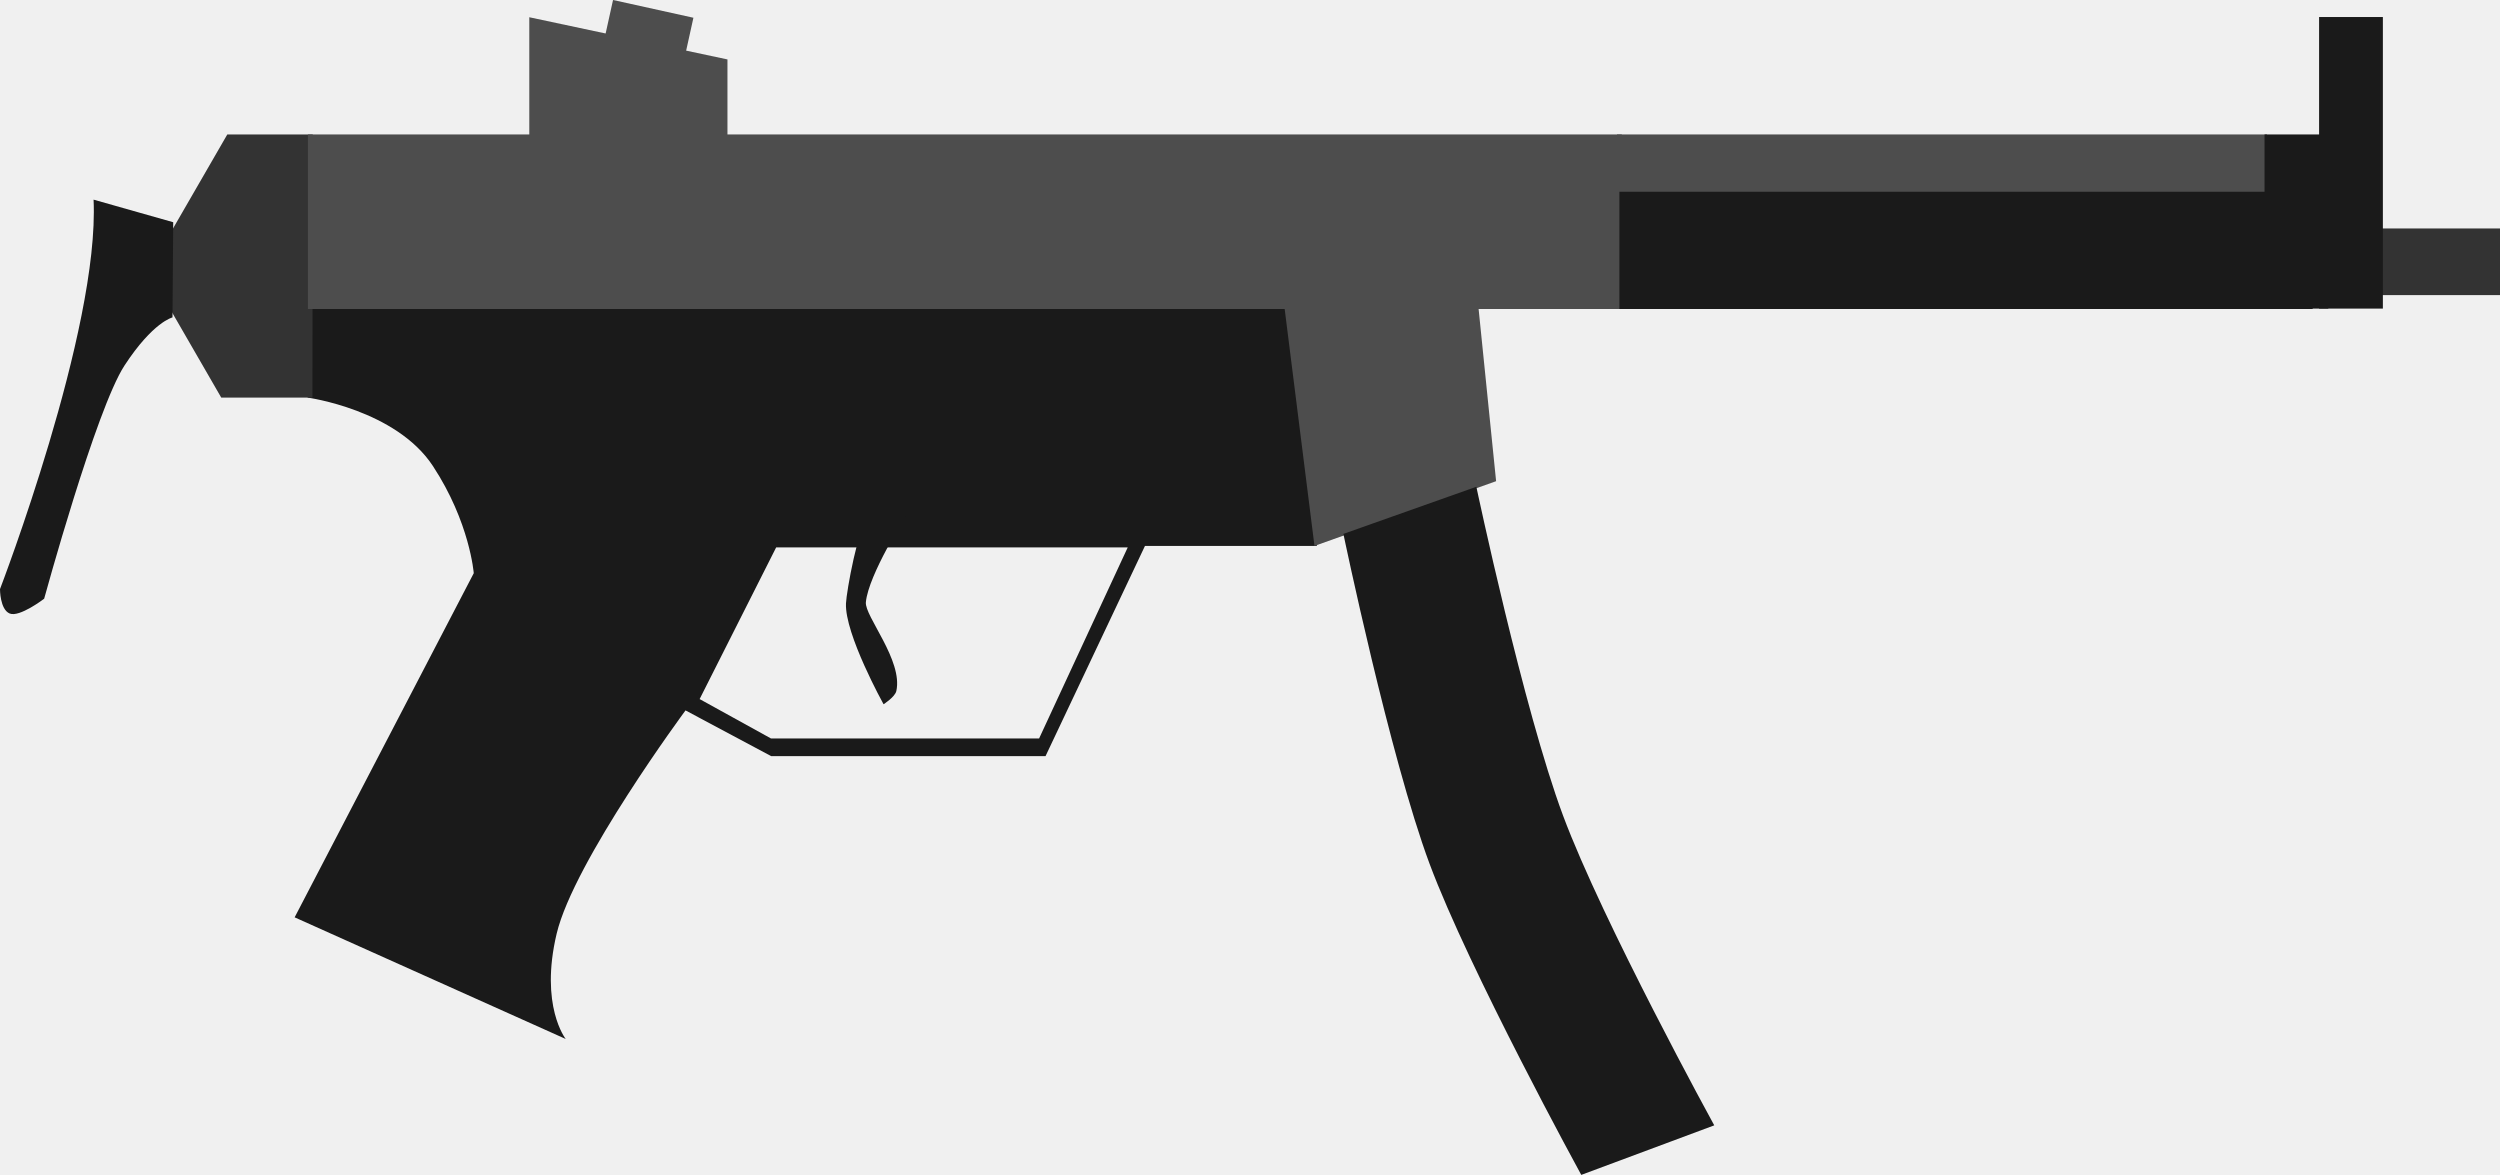
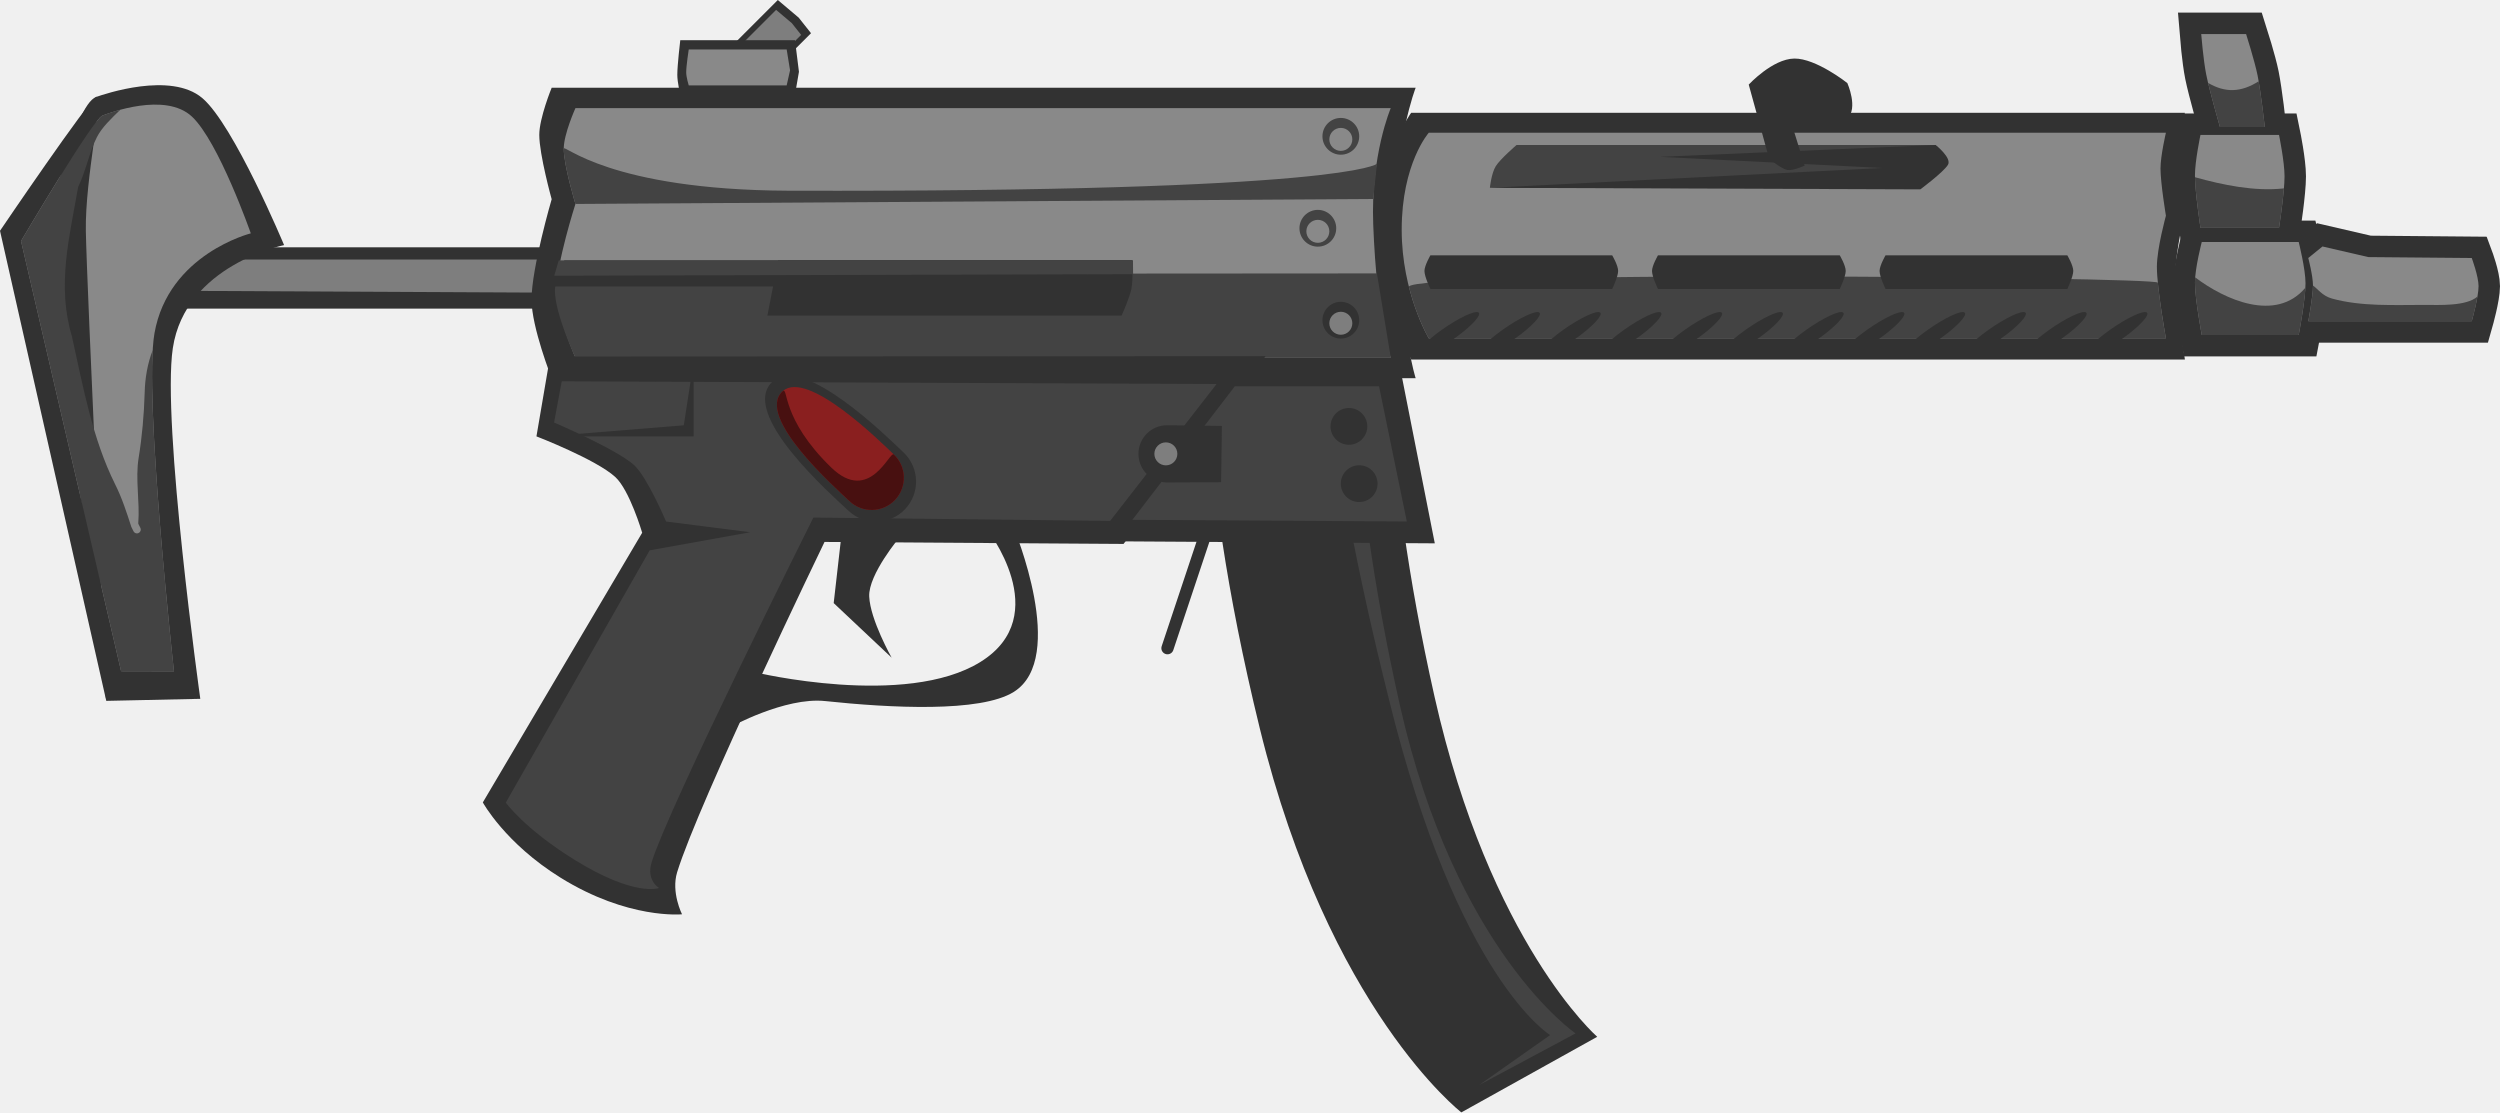
- <svg xmlns="http://www.w3.org/2000/svg" width="50mm" height="23.498mm" viewBox="0 0 50 23.498" version="1.1" id="svg5">
-   <defs id="defs2" />
-   <g id="layer1" transform="matrix(0.6231685,0,0,0.6231685,-52.99859,-73.87277)">
-     <path id="path891" style="fill:#1a1a1a;fill-opacity:1;stroke:none;stroke-width:1px;stroke-linecap:butt;stroke-linejoin:miter;stroke-opacity:1" d="m 358.752,484.881 v 11.389 c 0,0 10.708,1.462 15.197,8.297 4.489,6.835 4.955,13.002 4.955,13.002 l -21.727,41.744 32.883,14.756 c 0,0 -3.182,-4.013 -1.1,-12.775 2.083,-8.762 15.631,-27.082 15.631,-27.082 l 10.389,5.545 h 33.281 l 12.059,-25.492 h 20.855 l -3.695,-29.383 z m 56.836,29.555 h 42.645 l -10.752,23.18 h -32.521 l -8.658,-4.779 z" transform="scale(0.2645833)" />
-     <path style="fill:#1a1a1a;stroke:none;stroke-width:0.265px;stroke-linecap:butt;stroke-linejoin:miter;stroke-opacity:1" d="m 114.122,135.103 c 0,0 -0.621,-0.857 -1.171,-0.124 -0.37,0.493 -0.734,2.533 -0.753,2.927 -0.047,0.981 1.206,3.24 1.206,3.24 0,0 0.368,-0.233 0.41,-0.425 0.218,-0.98 -1.019,-2.402 -0.978,-2.848 0.082,-0.886 1.286,-2.77 1.286,-2.77 z" id="path2192" />
-     <path style="fill:#333333;stroke:none;stroke-width:0.265px;stroke-linecap:butt;stroke-linejoin:miter;stroke-opacity:1" d="m 95.074,131.305 h -2.926 l -1.675,-2.901 v -2.308 l 1.869,-3.237 h 2.742 z" id="path3107" />
-     <rect style="fill:#4d4d4d;fill-opacity:1;stroke:none;stroke-width:0.065;stroke-linecap:square" id="rect3447" width="42.167" height="5.602" x="94.93" y="122.859" />
-     <path style="fill:#4d4d4d;fill-opacity:1;stroke:none;stroke-width:0.265px;stroke-linecap:butt;stroke-linejoin:miter;stroke-opacity:1" d="m 126.256,128.291 0.978,7.774 5.829,-2.078 -0.579,-5.699 z" id="path3598" />
-     <path id="rect4799" style="fill:#1a1a1a;stroke-width:0.065;stroke-linecap:square" d="m 128.161,135.679 4.268,-1.513 c 0,0 1.509,7.136 2.782,10.552 1.272,3.416 4.853,9.943 4.853,9.943 l -4.268,1.59 c 0,0 -3.598,-6.573 -4.87,-9.989 -1.272,-3.416 -2.764,-10.583 -2.764,-10.583 z" />
-     <rect style="fill:#1a1a1a;fill-opacity:1;stroke:none;stroke-width:0.084;stroke-linecap:square" id="rect5265" width="22.25" height="4.014" x="137.02" y="124.447" />
-     <rect style="fill:#4d4d4d;fill-opacity:1;stroke:none;stroke-width:0.057;stroke-linecap:square" id="rect5369" width="20.86" height="1.839" x="136.943" y="122.859" />
-     <rect style="fill:#333333;fill-opacity:1;stroke:none;stroke-width:0.065;stroke-linecap:square" id="rect5936" width="6.355" height="2.139" x="158.927" y="125.876" />
-     <rect style="fill:#1a1a1a;fill-opacity:1;stroke:none;stroke-width:0.065;stroke-linecap:square" id="rect5535" width="2.047" height="5.589" x="157.725" y="122.859" />
-     <rect style="fill:#1a1a1a;fill-opacity:1;stroke:none;stroke-width:0.084;stroke-linecap:square" id="rect5535-3" width="2.047" height="9.358" x="159.476" y="119.09" />
-     <path id="rect6184" style="fill:#4d4d4d;stroke-width:0.06;stroke-linecap:square" d="m 102.034,119.097 6.36,1.354 v 3.082 h -6.36 z" />
-     <rect style="fill:#4d4d4d;fill-opacity:1;stroke:none;stroke-width:0.065;stroke-linecap:square" id="rect6285" width="2.642" height="3.148" x="127.826" y="93.165" transform="rotate(12.45634)" />
-     <path style="fill:#1a1a1a;fill-opacity:1;stroke:none;stroke-width:0.265px;stroke-linecap:butt;stroke-linejoin:miter;stroke-opacity:1" d="m 88.05,124.951 2.556,0.725 -0.023,3.055 c 0,0 -0.624,0.141 -1.54,1.543 -0.916,1.402 -2.579,7.485 -2.579,7.485 0,0 -0.791,0.606 -1.106,0.475 -0.315,-0.131 -0.311,-0.784 -0.311,-0.784 0,0 3.201,-8.329 3.003,-12.5 z" id="path6400" />
+ <svg xmlns="http://www.w3.org/2000/svg" version="1.1" width="168.95" height="75.175" viewBox="0 0 168.95 75.175" id="svg90">
+   <defs id="defs90" />
+   <g transform="matrix(0.4137467,0,0,0.4137467,-17.03339,-52.82865)" id="g90">
+     <g data-paper-data="{&quot;isPaintingLayer&quot;:true}" fill-rule="nonzero" stroke-linejoin="miter" stroke-miterlimit="10" stroke-dasharray="none" stroke-dashoffset="0" style="mix-blend-mode:normal" id="g89">
+       <g stroke="#323232" stroke-width="0" stroke-linecap="butt" id="g7">
+         <g id="g2">
+           <path d="m 50.85,178.092 v -10.015 H 183.713 v 10.015 z" fill="#323232" id="path1" />
+           <path d="m 50.85,175.087 v -5.007 h 132.863 v 5.675 z" fill="#7e7e7e" id="path2" />
+         </g>
+         <g id="g6">
+           <path d="M 58.528,242.161 41.169,165.381 c 0,0 14.561,-21.466 15.732,-21.872 1.288,-0.446 12.129,-4.172 17.294,0.181 5.165,4.353 13.376,24.028 13.376,24.028 0,0 -16.131,3.23 -18.174,16.831 -1.828,12.167 4.487,57.279 4.487,57.279 z" fill="#323232" id="path3" />
+           <path d="M 60.945,237.32 44.602,167.052 c 0,0 11.721,-19.886 13.299,-20.493 1.089,-0.418 10.253,-3.909 14.619,0.169 4.366,4.078 9.614,19.072 9.614,19.072 0,0 -13.462,3.366 -15.735,16.325 -1.796,10.243 3.187,55.215 3.187,55.215 z" fill="#898989" id="path4" />
+           <path d="m 58.528,242.161 -9.681,-76.78 c 0,0 4.276,-20.563 8.054,-21.872 1.288,-0.446 -1.854,13.244 -1.712,21.872 0.142,8.628 3.338,76.78 3.338,76.78 z" fill="#323232" id="path5" />
+           <path d="M 60.945,237.32 44.602,167.052 c 0,0 11.721,-19.886 13.299,-20.493 0.335,-0.129 1.432,-0.547 2.918,-0.947 -1.474,1.431 -3,2.863 -3.825,4.479 -1.227,2.404 -1.817,5.603 -3.067,8.147 -1.42,8.254 -3.505,16.037 -1.012,24.387 1.817,8.19 3.351,16.716 7.056,24.157 1.132,2.251 1.873,4.578 2.651,6.968 l 0.032,0.037 -0.012,0.006 0.328,0.656 c 0.1,0.211 0.316,0.358 0.565,0.358 0.345,0 0.625,-0.28 0.625,-0.625 0,-0.105 -0.026,-0.204 -0.072,-0.291 l -0.312,-0.625 c -0.009,-0.027 -0.017,-0.053 -0.026,-0.08 0.286,-3.562 -0.508,-7.232 0.065,-10.734 0.558,-3.406 0.881,-7.078 0.983,-10.597 0.052,-2.428 0.479,-4.839 1.313,-6.987 -0.813,13.779 3.475,52.474 3.475,52.474 z" fill="#434343" id="path6" />
+         </g>
+       </g>
+       <path d="" fill="#d99e82" stroke="#000000" stroke-width="0" stroke-linecap="butt" id="path7" />
+       <path d="" fill="#fcb1e3" stroke="#000000" stroke-width="0" stroke-linecap="butt" id="path8" />
+       <path d="" fill="#ffd983" stroke="#000000" stroke-width="0" stroke-linecap="butt" id="path9" />
+       <path d="" fill="#a6d388" stroke="#000000" stroke-width="0" stroke-linecap="butt" id="path10" />
+       <path d="" fill="#000000" stroke="#000000" stroke-width="1.5" stroke-linecap="butt" id="path11" />
+       <path d="" fill="#000000" stroke="#000000" stroke-width="0" stroke-linecap="butt" id="path12" />
+       <path d="" fill="#000000" stroke="#000000" stroke-width="1.5" stroke-linecap="butt" id="path13" />
+       <g stroke="#323232" stroke-width="0" stroke-linecap="butt" id="g15">
+         <path d="m 279.861,309.378 c 0,0 -21.644,-16.703 -32.928,-62.747 -11.284,-46.044 -8.372,-68.733 -8.372,-68.733 h 29.533 c 0,0 -1.675,23.295 7.385,63.57 9.061,40.275 26.573,55.562 26.573,55.562 z" fill="#323232" id="path14" />
+         <path d="M 267.964,241.624 C 257.014,197.917 257.162,177.898 257.162,177.898 h 5.007 c 0,0 -1.426,24.63 7.635,64.905 9.061,40.275 28.712,53.674 28.712,53.674 l -15.731,8.42 11.579,-8.15 c 0,0 -15.116,-9.08 -26.4,-55.124 z" fill="#434343" id="path15" />
+       </g>
+       <g stroke="#323232" stroke-width="0" stroke-linecap="butt" id="g24">
+         <path d="m 165.955,140.789 c 0,0 -1.422,-1.025 -2.171,-1.774 -0.99,-0.99 -3.252,-3.649 -3.252,-3.649 l 7.682,-7.682 3.412,2.882 2.011,2.541 z" fill="#323232" id="path21" />
+         <path d="m 166.233,139.176 c 0,0 -1.072,-0.773 -1.637,-1.337 -0.747,-0.747 -2.451,-2.751 -2.451,-2.751 l 5.791,-5.791 2.572,2.172 1.516,1.915 z" fill="#7e7e7e" id="path22" />
+         <path d="m 152.283,143.145 c 0,0 -0.485,-2.008 -0.485,-3.237 0,-1.625 0.485,-5.662 0.485,-5.662 h 18.737 l 0.646,5.164 -0.646,3.734 z" fill="#323232" id="path23" />
+         <path d="m 153.666,141.633 c 0,0 -0.414,-1.325 -0.414,-2.136 0,-1.073 0.414,-3.737 0.414,-3.737 h 15.995 l 0.552,3.408 -0.552,2.465 z" fill="#898989" id="path24" />
+       </g>
+       <path d="m 131.276,189.455 c 0,0 -3.288,-8.337 -3.288,-12.821 0,-5.164 3.288,-16.41 3.288,-16.41 0,0 -2.023,-7.282 -2.023,-10.513 0,-2.764 2.023,-7.692 2.023,-7.692 h 141.122 c 0,0 -3.497,8.933 -3.035,22.137 0.631,18.04 3.035,25.299 3.035,25.299 z" fill="#323232" stroke="#323232" stroke-width="0" stroke-linecap="butt" id="path25" />
+       <path d="m 135.158,186.129 c 0,0 -3.103,-7.168 -3.103,-11.023 0,-4.44 3.103,-14.109 3.103,-14.109 0,0 -1.909,-6.261 -1.909,-9.039 0,-2.376 1.909,-6.614 1.909,-6.614 h 133.173 c 0,0 -3.3,7.68 -2.864,19.033 0.595,15.51 2.864,21.752 2.864,21.752 z" fill="#898989" stroke="#323232" stroke-width="0" stroke-linecap="butt" id="path26" />
+       <path d="m 135.158,186.129 c 0,0 -3.353,-7.168 -3.353,-11.023 0,-0.762 0.493,-2.672 0.493,-2.672 l 133.77,-0.093 2.264,13.788 z" fill="#434343" stroke="#323232" stroke-width="0" stroke-linecap="butt" id="path27" />
+       <path d="m 130.531,174.469 2.827,-4.255 h 92.802 l -2.827,4.255 z" fill="#323232" stroke="#323232" stroke-width="0" stroke-linecap="butt" id="path28" />
+       <path d="m 166.509,179.235 1.763,-9.021 h 57.855 c 0,0 0.143,3.11 -0.154,4.634 -0.29,1.482 -1.608,4.388 -1.608,4.388 z" fill="#323232" stroke="#323232" stroke-width="0" stroke-linecap="butt" id="path29" />
+       <path d="m 131.703,172.717 0.728,-2.503 h 93.792 l 0.023,2.253 z" fill="#434343" stroke="#323232" stroke-width="0" stroke-linecap="butt" id="path30" />
+       <path d="m 257.172,179.983 c 0,-1.659 1.345,-3.003 3.003,-3.003 1.659,0 3.003,1.345 3.003,3.003 0,1.659 -1.345,3.003 -3.003,3.003 -1.659,0 -3.003,-1.345 -3.003,-3.003 z" fill="#323232" stroke="#323232" stroke-width="0" stroke-linecap="butt" id="path31" />
+       <path d="m 253.417,164.967 c 0,-1.659 1.345,-3.003 3.003,-3.003 1.659,0 3.003,1.345 3.003,3.003 0,1.659 -1.345,3.003 -3.003,3.003 -1.659,0 -3.003,-1.345 -3.003,-3.003 z" fill="#434343" stroke="#323232" stroke-width="0" stroke-linecap="butt" id="path32" />
+       <path d="m 257.172,149.95 c 0,-1.659 1.345,-3.003 3.003,-3.003 1.659,0 3.003,1.345 3.003,3.003 0,1.659 -1.345,3.003 -3.003,3.003 -1.659,0 -3.003,-1.345 -3.003,-3.003 z" fill="#434343" stroke="#323232" stroke-width="0" stroke-linecap="butt" id="path33" />
+       <path d="m 135.158,160.997 c 0,0 -1.909,-6.261 -1.909,-9.039 0,-0.814 7.338,6.729 36.603,6.876 91.392,0.262 96.226,-4.399 96.226,-4.399 l -0.608,5.748 z" fill="#434343" stroke="#323232" stroke-width="0" stroke-linecap="butt" id="path34" />
+       <path d="m 258.298,180.484 c 0,-1.037 0.84,-1.877 1.877,-1.877 1.037,0 1.877,0.84 1.877,1.877 0,1.037 -0.84,1.877 -1.877,1.877 -1.037,0 -1.877,-0.84 -1.877,-1.877 z" fill="#7e7e7e" stroke="#323232" stroke-width="0" stroke-linecap="butt" id="path35" />
+       <path d="m 254.544,165.467 c 0,-1.037 0.84,-1.877 1.877,-1.877 1.037,0 1.877,0.84 1.877,1.877 0,1.037 -0.84,1.877 -1.877,1.877 -1.037,0 -1.877,-0.84 -1.877,-1.877 z" fill="#898989" stroke="#323232" stroke-width="0" stroke-linecap="butt" id="path36" />
+       <path d="m 258.298,150.451 c 0,-1.037 0.84,-1.877 1.877,-1.877 1.037,0 1.877,0.84 1.877,1.877 0,1.037 -0.84,1.877 -1.877,1.877 -1.037,0 -1.877,-0.84 -1.877,-1.877 z" fill="#898989" stroke="#323232" stroke-width="0" stroke-linecap="butt" id="path37" />
+       <path d="m 120.031,258.749 26.029,-44.049 c 0,0 -2.051,-6.97 -4.403,-9.114 -3.162,-2.881 -12.867,-6.626 -12.867,-6.626 l 2.227,-13.04 116.871,-0.062 -23.201,30.67 -48.843,-0.326 c 0,0 -20.583,42.577 -24.074,53.949 -1.011,3.292 0.798,6.869 0.798,6.869 0,0 -8.791,0.887 -19.86,-5.991 -9.057,-5.627 -12.676,-12.28 -12.676,-12.28 z" fill="#323232" stroke="#323232" stroke-width="0" stroke-linecap="butt" id="path38" />
+       <path d="m 123.785,258.777 23.5,-41.204 16.416,-2.954 -13.733,-1.75 c 0,0 -3.097,-7.275 -5.215,-9.205 -2.846,-2.594 -13.084,-6.966 -13.084,-6.966 l 1.253,-6.732 106.956,0.444 -17.381,22.352 -48.472,-0.543 c 0,0 -23.653,47.29 -26.426,56.322 -0.91,2.964 1.219,4.181 1.219,4.181 0,0 -3.909,1.549 -13.873,-4.642 -8.153,-5.066 -11.16,-9.302 -11.16,-9.302 z" fill="#434343" stroke="#323232" stroke-width="0" stroke-linecap="butt" id="path39" />
+       <path d="m 130.542,198.96 22.316,-1.809 1.608,-10.454 v 12.264 z" fill="#323232" stroke="#323232" stroke-width="0" stroke-linecap="butt" id="path40" />
+       <g stroke="#323232" stroke-width="0" stroke-linecap="butt" id="g45">
+         <path d="m 179.737,211.094 c -2.624,-2.49 -18.049,-15.957 -12.351,-21.118 4.998,-4.527 18.745,9.125 21.369,11.616 2.624,2.49 2.732,6.636 0.242,9.26 -2.49,2.624 -6.636,2.732 -9.26,0.242 z" fill="#323232" id="path41" />
+         <g id="g44">
+           <path d="m 180.103,210.409 c -2.311,-2.193 -16.995,-15.153 -11.978,-19.698 4.401,-3.987 17.608,9.138 19.919,11.33 2.311,2.193 2.406,5.844 0.213,8.154 -2.193,2.311 -5.844,2.406 -8.154,0.213 z" fill="#323232" id="path42" />
+           <path d="m 179.924,209.534 c -2.105,-1.998 -15.486,-13.808 -10.914,-17.949 4.011,-3.633 16.045,8.326 18.15,10.324 2.105,1.998 2.192,5.325 0.194,7.43 -1.998,2.105 -5.325,2.192 -7.43,0.194 z" fill="#8a1f1f" id="path43" />
+           <path d="m 179.924,209.534 c -2.105,-1.998 -15.486,-13.808 -10.914,-17.949 0.937,-0.848 -0.313,4.474 7.924,12.455 6.279,6.085 9.565,-2.759 10.227,-2.131 2.105,1.998 2.192,5.325 0.194,7.43 -1.998,2.105 -5.325,2.192 -7.43,0.194 z" fill="#481010" id="path44" />
+         </g>
+       </g>
+       <path d="m 160.325,246.513 4.138,-9.027 c 0,0 24.633,5.912 36.862,-1.693 12.229,-7.605 0.94,-21.816 0.94,-21.816 h 4.514 c 0,0 8.814,21.143 0,26.706 -5.439,3.432 -20.277,2.629 -30.844,1.51 -6.558,-0.694 -15.609,4.32 -15.609,4.32 z" fill="#323232" stroke="#323232" stroke-width="0" stroke-linecap="butt" id="path45" />
+       <path d="m 177.341,226.19 1.235,-10.837 h 9.602 c 0,0 -5.191,6.138 -5.035,9.761 0.164,3.802 3.663,9.992 3.663,9.992 z" fill="#323232" stroke="#323232" stroke-width="0" stroke-linecap="butt" id="path46" />
+       <path d="m 222.778,216.097 19.696,-26.706 h 27.708 l 5.341,27.04 z" fill="#323232" stroke="#323232" stroke-width="0" stroke-linecap="butt" id="path47" />
+       <path d="m 226.126,212.589 16.739,-21.817 h 23.548 l 4.539,22.09 z" fill="#434343" stroke="#323232" stroke-width="0" stroke-linecap="butt" id="path48" />
+       <path d="m 260.169,206.682 c 0,-1.659 1.345,-3.003 3.003,-3.003 1.659,0 3.003,1.345 3.003,3.003 0,1.659 -1.345,3.003 -3.003,3.003 -1.659,0 -3.003,-1.345 -3.003,-3.003 z" fill="#323232" stroke="#323232" stroke-width="0" stroke-linecap="butt" id="path49" />
+       <path d="m 258.492,197.328 c 0,-1.659 1.345,-3.003 3.003,-3.003 1.659,0 3.003,1.345 3.003,3.003 0,1.659 -1.345,3.003 -3.003,3.003 -1.659,0 -3.003,-1.345 -3.003,-3.003 z" fill="#323232" stroke="#323232" stroke-width="0" stroke-linecap="butt" id="path50" />
+       <g stroke="#323232" stroke-width="0" stroke-linecap="butt" id="g52">
+         <path d="m 227.118,201.816 c 0,-2.581 2.092,-4.674 4.674,-4.674 0.817,0 8.959,0.108 8.959,0.108 l -0.132,9.198 c 0,0 -8.038,0.041 -8.827,0.041 -2.581,0 -4.674,-2.092 -4.674,-4.674 z" fill="#323232" id="path51" />
+         <path d="m 229.72,201.816 c 0,-1.037 0.84,-1.877 1.877,-1.877 1.037,0 1.877,0.84 1.877,1.877 0,1.037 -0.84,1.877 -1.877,1.877 -1.037,0 -1.877,-0.84 -1.877,-1.877 z" fill="#7e7e7e" id="path52" />
+       </g>
+       <g stroke-linecap="butt" id="g87">
+         <g stroke="#323232" stroke-width="0" id="g74">
+           <path d="m 271.666,186.403 c 0,0 -4.646,-8.875 -4.646,-21.274 0,-13.025 4.646,-19.021 4.646,-19.021 h 126.376 c 0,0 -0.929,4.509 -0.929,7.008 0,2.872 0.929,9.26 0.929,9.26 0,0 -1.549,6.394 -1.549,10.011 0,4.28 1.549,14.016 1.549,14.016 z" fill="#323232" id="path53" />
+           <path d="m 274.543,182.947 c 0,0 -4.426,-7.397 -4.426,-17.732 0,-10.856 4.426,-15.854 4.426,-15.854 h 120.4 c 0,0 -0.885,3.759 -0.885,5.841 0,2.394 0.885,7.718 0.885,7.718 0,0 -1.476,5.329 -1.476,8.344 0,3.567 1.476,11.682 1.476,11.682 z" fill="#898989" id="path54" />
+           <path d="m 284.52,158.362 c 0,0 0.236,-2.368 0.966,-3.541 0.722,-1.159 3.392,-3.458 3.392,-3.458 h 68.453 c 0,0 -0.399,2.132 -1.098,3.255 -0.75,1.204 -3.26,3.743 -3.26,3.743 z" fill="#434343" id="path55" />
+           <path d="m 284.52,158.362 64.139,-3.244 -36.338,-1.817 45.011,-1.937 c 0,0 2.699,2.132 1.999,3.255 -0.75,1.204 -4.499,3.994 -4.499,3.994 z" fill="#323232" id="path56" />
+           <path d="m 342.907,141.254 c 0,0 1.831,4.116 -0.023,5.827 -1.853,1.712 -8.65,2.181 -8.65,2.181 l 1.701,5.469 c 0,0 -1.888,0.893 -2.845,0.711 -0.975,-0.185 -2.951,-1.812 -2.951,-1.812 l -3.339,-12.127 c 0,0 3.879,-4.199 7.434,-4.255 3.555,-0.055 8.673,4.004 8.673,4.004 z" fill="#323232" id="path57" />
+           <path d="m 274.543,182.947 c 0,0 -1.529,-2.556 -2.79,-6.762 -0.156,-0.52 -0.307,-1.064 -0.452,-1.633 -0.674,-2.657 122.226,-1.676 122.321,-0.698 0.072,0.743 0.164,1.532 0.267,2.323 0.436,3.367 1.055,6.769 1.055,6.769 z" fill="#434343" id="path58" />
+           <g fill="#323232" id="g70">
+             <path d="m 388.799,182.278 c -2.598,2.002 -5.592,3.624 -6.688,3.624 -1.096,0 0.121,-1.623 2.719,-3.624 2.598,-2.002 5.592,-3.624 6.688,-3.624 1.096,0 -0.121,1.623 -2.719,3.624 z" id="path59" />
+             <path d="m 378.876,182.278 c -2.598,2.002 -5.592,3.624 -6.688,3.624 -1.096,0 0.121,-1.623 2.719,-3.624 2.598,-2.002 5.592,-3.624 6.688,-3.624 1.096,0 -0.121,1.623 -2.719,3.624 z" id="path60" />
+             <path d="m 368.954,182.278 c -2.598,2.002 -5.592,3.624 -6.688,3.624 -1.096,0 0.121,-1.623 2.719,-3.624 2.598,-2.002 5.592,-3.624 6.688,-3.624 1.096,0 -0.121,1.623 -2.719,3.624 z" id="path61" />
+             <path d="m 359.032,182.278 c -2.598,2.002 -5.592,3.624 -6.688,3.624 -1.096,0 0.121,-1.623 2.719,-3.624 2.598,-2.002 5.592,-3.624 6.688,-3.624 1.096,0 -0.121,1.623 -2.719,3.624 z" id="path62" />
+             <path d="m 349.109,182.278 c -2.598,2.002 -5.592,3.624 -6.688,3.624 -1.096,0 0.121,-1.623 2.719,-3.624 2.598,-2.002 5.592,-3.624 6.688,-3.624 1.096,0 -0.121,1.623 -2.719,3.624 z" id="path63" />
+             <path d="m 339.187,182.278 c -2.598,2.002 -5.592,3.624 -6.688,3.624 -1.096,0 0.121,-1.623 2.719,-3.624 2.598,-2.002 5.592,-3.624 6.688,-3.624 1.096,0 -0.121,1.623 -2.719,3.624 z" id="path64" />
+             <path d="m 329.265,182.278 c -2.598,2.002 -5.592,3.624 -6.688,3.624 -1.096,0 0.121,-1.623 2.719,-3.624 2.598,-2.002 5.592,-3.624 6.688,-3.624 1.096,0 -0.121,1.623 -2.719,3.624 z" id="path65" />
+             <path d="m 319.342,182.278 c -2.598,2.002 -5.592,3.624 -6.688,3.624 -1.096,0 0.121,-1.623 2.719,-3.624 2.598,-2.002 5.592,-3.624 6.688,-3.624 1.096,0 -0.121,1.623 -2.719,3.624 z" id="path66" />
+             <path d="m 309.42,182.278 c -2.598,2.002 -5.592,3.624 -6.688,3.624 -1.096,0 0.121,-1.623 2.719,-3.624 2.598,-2.002 5.592,-3.624 6.688,-3.624 1.096,0 -0.121,1.623 -2.719,3.624 z" id="path67" />
+             <path d="m 299.498,182.278 c -2.598,2.002 -5.592,3.624 -6.688,3.624 -1.096,0 0.121,-1.623 2.719,-3.624 2.598,-2.002 5.592,-3.624 6.688,-3.624 1.096,0 -0.121,1.623 -2.719,3.624 z" id="path68" />
+             <path d="m 289.575,182.278 c -2.598,2.002 -5.592,3.624 -6.688,3.624 -1.096,0 0.121,-1.623 2.719,-3.624 2.598,-2.002 5.592,-3.624 6.688,-3.624 1.096,0 -0.121,1.623 -2.719,3.624 z" id="path69" />
+             <path d="m 279.653,182.278 c -2.598,2.002 -5.592,3.624 -6.688,3.624 -1.096,0 0.121,-1.623 2.719,-3.624 2.598,-2.002 5.592,-3.624 6.688,-3.624 1.096,0 -0.121,1.623 -2.719,3.624 z" id="path70" />
+           </g>
+           <g fill="#323232" id="g73">
+             <path d="m 274.807,174.89 c 0,0 -0.973,-2.002 -0.973,-2.95 0,-0.883 0.973,-2.556 0.973,-2.556 h 29.691 c 0,0 0.973,1.639 0.973,2.556 0,0.918 -0.973,2.95 -0.973,2.95 z" id="path71" />
+             <path d="m 311.977,174.89 c 0,0 -0.973,-2.002 -0.973,-2.95 0,-0.883 0.973,-2.556 0.973,-2.556 h 29.691 c 0,0 0.973,1.639 0.973,2.556 0,0.918 -0.973,2.95 -0.973,2.95 z" id="path72" />
+             <path d="m 349.146,174.89 c 0,0 -0.973,-2.002 -0.973,-2.95 0,-0.883 0.973,-2.556 0.973,-2.556 h 29.691 c 0,0 0.973,1.639 0.973,2.556 0,0.918 -0.973,2.95 -0.973,2.95 z" id="path73" />
+           </g>
+         </g>
+         <g id="g86">
+           <g id="g82">
+             <g fill="#ffffff" stroke="#323232" stroke-width="7" id="g77">
+               <path d="m 403.767,148.428 c 0,0 -1.703,-5.892 -2.241,-8.563 -0.473,-2.349 -0.819,-6.621 -0.819,-6.621 h 7.33 c 0,0 1.4,4.388 1.879,6.767 0.535,2.653 1.181,8.418 1.181,8.418 z" id="path74" />
+               <path d="m 400.585,164.904 c 0,0 -0.902,-5.892 -0.902,-8.563 0,-2.349 0.902,-6.621 0.902,-6.621 h 12.831 c 0,0 0.902,4.388 0.902,6.767 0,2.653 -0.902,8.418 -0.902,8.418 z" id="path75" />
+               <path d="m 418.194,180.148 c 0,0 0.768,-4.006 0.768,-5.822 0,-1.597 -0.768,-4.501 -0.768,-4.501 l 2.32,-1.883 7.485,1.734 16.896,0.149 c 0,0 1.113,2.983 1.113,4.601 0,1.804 -1.113,5.723 -1.113,5.723 z" id="path76" />
+               <path d="m 400.796,182.397 c 0,0 -1.113,-5.892 -1.113,-8.563 0,-2.349 1.113,-6.621 1.113,-6.621 h 15.836 c 0,0 1.113,4.388 1.113,6.767 0,2.653 -1.113,8.418 -1.113,8.418 z" id="path77" />
+             </g>
+             <g fill="#898989" stroke="#000000" stroke-width="0" id="g81">
+               <path d="m 403.767,148.428 c 0,0 -1.703,-5.892 -2.241,-8.563 -0.473,-2.349 -0.819,-6.621 -0.819,-6.621 h 7.33 c 0,0 1.4,4.388 1.879,6.767 0.535,2.653 1.181,8.418 1.181,8.418 z" id="path78" />
+               <path d="m 400.585,164.904 c 0,0 -0.902,-5.892 -0.902,-8.563 0,-2.349 0.902,-6.621 0.902,-6.621 h 12.831 c 0,0 0.902,4.388 0.902,6.767 0,2.653 -0.902,8.418 -0.902,8.418 z" id="path79" />
+               <path d="m 418.194,180.148 c 0,0 0.768,-4.006 0.768,-5.822 0,-1.597 -0.768,-4.501 -0.768,-4.501 l 2.32,-1.883 7.485,1.734 16.896,0.149 c 0,0 1.113,2.983 1.113,4.601 0,1.804 -1.113,5.723 -1.113,5.723 z" id="path80" />
+               <path d="m 400.796,182.397 c 0,0 -1.113,-5.892 -1.113,-8.563 0,-2.349 1.113,-6.621 1.113,-6.621 h 15.836 c 0,0 1.113,4.388 1.113,6.767 0,2.653 -1.113,8.418 -1.113,8.418 z" id="path81" />
+             </g>
+           </g>
+           <g fill="#434343" stroke="#323232" stroke-width="0" id="g85">
+             <path d="m 403.767,148.428 c 0,0 -1.239,-4.286 -1.937,-7.204 2.773,1.628 5.344,1.586 8.261,-0.262 0.491,2.873 1.006,7.466 1.006,7.466 z" id="path82" />
+             <path d="m 400.585,164.904 c 0,0 -0.841,-5.492 -0.899,-8.275 4.538,1.27 9.762,2.359 14.532,1.825 -0.235,2.824 -0.802,6.45 -0.802,6.45 z" id="path83" />
+             <path d="m 418.194,180.148 c 0,0 0.767,-3.999 0.768,-5.818 0.694,0.429 1.473,1.671 3.109,2.121 4.807,1.32 10.089,1.035 15.119,1.035 2.33,0 6.826,0.25 8.638,-1.369 -0.315,1.855 -0.933,4.031 -0.933,4.031 z" id="path84" />
+             <path d="m 400.796,182.397 c 0,0 -1.113,-5.892 -1.113,-8.563 0,-0.262 0.014,-0.548 0.038,-0.849 4.774,3.639 13.164,7.409 17.979,1.72 0.008,-0.01 0.017,-0.02 0.025,-0.03 -0.151,2.847 -1.093,7.722 -1.093,7.722 z" id="path85" />
+           </g>
+         </g>
+       </g>
+       <path d="m 238.194,214.556 -6.333,19" fill="none" stroke="#323232" stroke-width="2" stroke-linecap="round" id="path89" />
+     </g>
  </g>
</svg>
